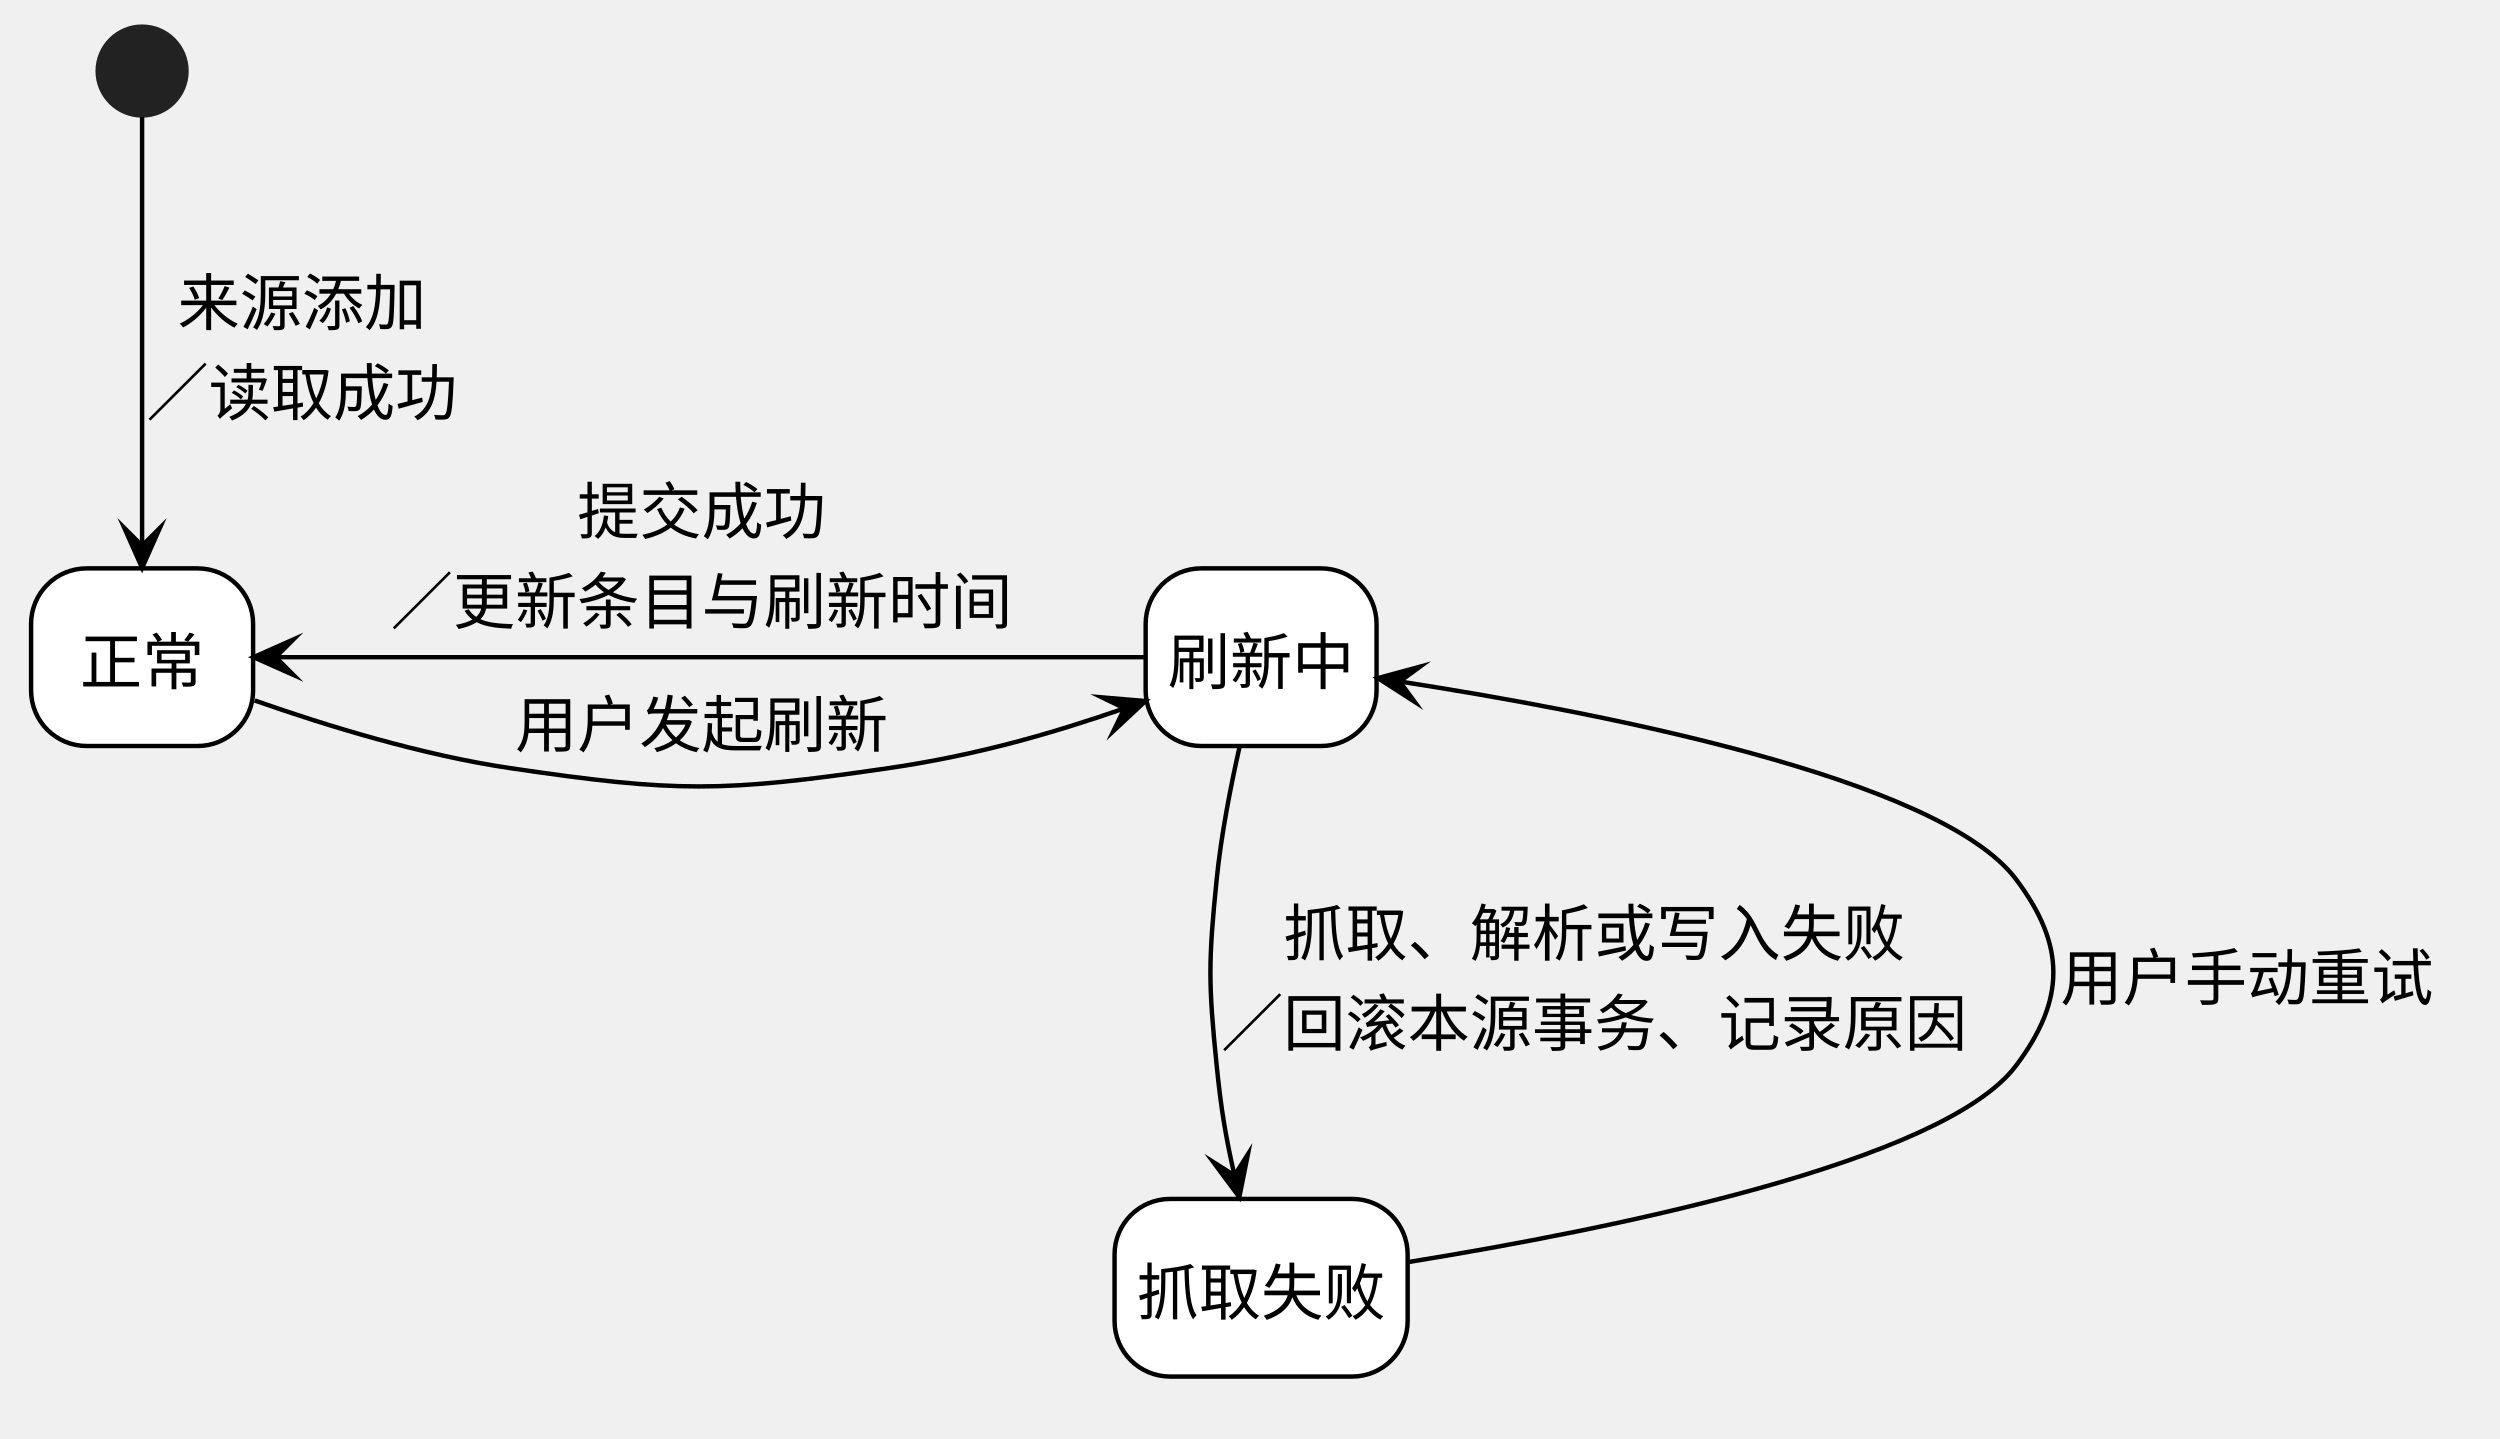
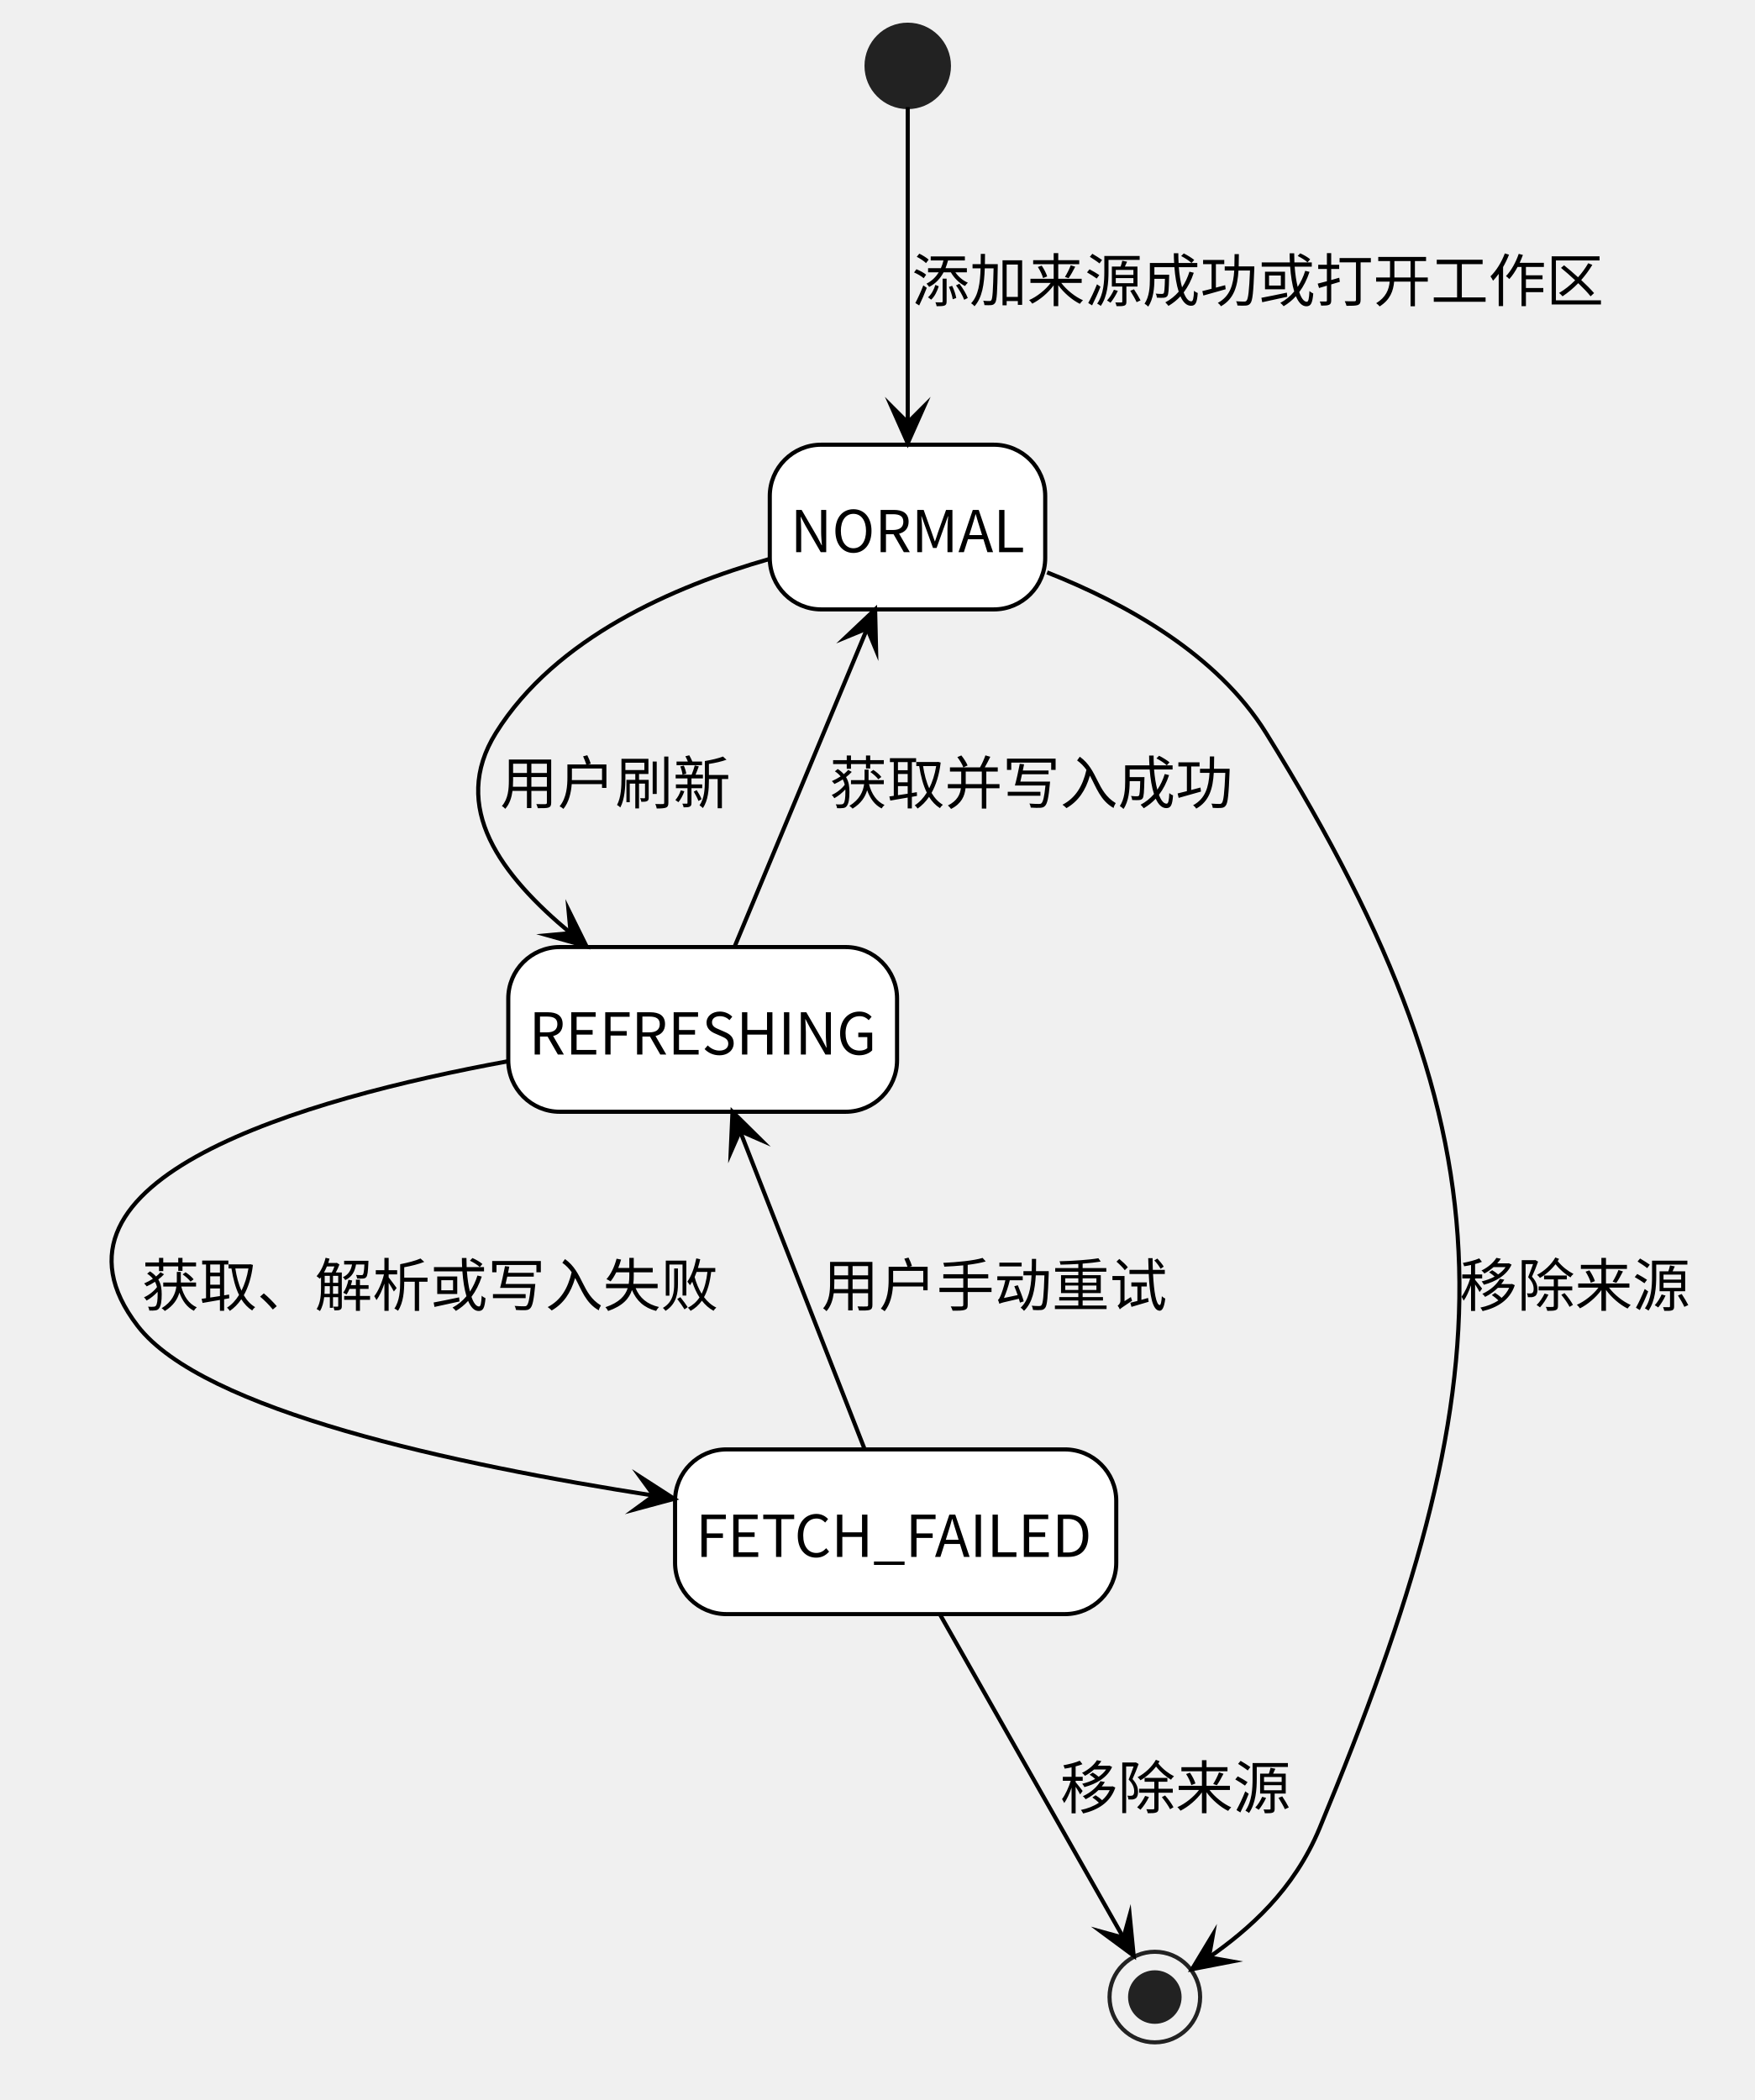
- <svg xmlns="http://www.w3.org/2000/svg" version="1.1" data-diagram-type="STATE" style="width:563px;height:324px;background:#FFFFFF;" width="563px" height="324px" viewBox="0 0 563 324" zoomAndPan="magnify" preserveAspectRatio="none" contentStyleType="text/css">
+ <svg xmlns="http://www.w3.org/2000/svg" version="1.1" data-diagram-type="STATE" style="width:426px;height:510px;background:#FFFFFF;" width="426px" height="510px" viewBox="0 0 426 510" zoomAndPan="magnify" preserveAspectRatio="none" contentStyleType="text/css">
  <defs />
  <g font-family="sans-serif" lengthAdjust="spacing">
-     <rect x="7" y="128" width="50" height="40" fill="#FFF" style="stroke:#000;stroke-width:1;" rx="12.5" ry="12.5" />
-     <text x="18" y="154.104" fill="#000" font-size="14" textLength="28" font-family="Noto Sans CJK SC">正常</text>
-     <rect x="258" y="128" width="52" height="40" fill="#FFF" style="stroke:#000;stroke-width:1;" rx="12.5" ry="12.5" />
-     <text x="263" y="154.104" fill="#000" font-size="14" textLength="42" font-family="Noto Sans CJK SC">刷新中</text>
-     <rect x="251" y="270" width="66" height="40" fill="#FFF" style="stroke:#000;stroke-width:1;" rx="12.5" ry="12.5" />
-     <text x="256" y="296.104" fill="#000" font-size="14" textLength="56" font-family="Noto Sans CJK SC">抓取失败</text>
-     <g class="start_entity" data-qualified-name=".start." id="ent0004" data-source-line="9">
-       <ellipse cx="32" cy="16" rx="10" ry="10" fill="#222" style="stroke:#222;stroke-width:1;" />
+     <g class="start_entity" data-qualified-name=".start." id="ent0001" data-source-line="3">
+       <ellipse cx="220.42" cy="16" rx="10" ry="10" fill="#222" style="stroke:#222;stroke-width:1;" />
    </g>
-     <g class="link" data-entity-1="ent0004" data-entity-2="ent0001" id="lnk5" data-source-line="9" data-link-type="dependency">
-       <path d="M32,26.35 C32,47.54 32,94.58 32,122.9" style="stroke:#000;stroke-width:1;" fill="none" id="*start*-to-Ready" />
-       <polygon points="32,127.9,36,118.9,32,122.9,28,118.9,32,127.9" fill="#000" style="stroke:#000;stroke-width:1;stroke-linejoin:miter;stroke-miterlimit:10;" />
-       <text x="40" y="73.24" fill="#000" font-size="14" textLength="56" font-family="Noto Sans CJK SC">来源添加</text>
-       <text x="33" y="93.512" fill="#000" font-size="14" textLength="70" font-family="Noto Sans CJK SC">／读取成功</text>
+     <rect x="186.92" y="108" width="66.882" height="40" fill="#FFF" style="stroke:#000;stroke-width:1;" rx="12.5" ry="12.5" />
+     <text x="191.92" y="134.104" fill="#000" font-size="14" textLength="56.882" font-family="Noto Sans CJK SC">NORMAL</text>
+     <rect x="123.42" y="230" width="94.406" height="40" fill="#FFF" style="stroke:#000;stroke-width:1;" rx="12.5" ry="12.5" />
+     <text x="128.42" y="256.104" fill="#000" font-size="14" textLength="84.406" font-family="Noto Sans CJK SC">REFRESHING</text>
+     <rect x="163.92" y="352" width="107.132" height="40" fill="#FFF" style="stroke:#000;stroke-width:1;" rx="12.5" ry="12.5" />
+     <text x="168.92" y="378.104" fill="#000" font-size="14" textLength="97.132" font-family="Noto Sans CJK SC">FETCH_FAILED</text>
+     <g class="end_entity" data-qualified-name=".end." id="ent0010" data-source-line="8">
+       <ellipse cx="280.42" cy="485" rx="11" ry="11" fill="none" style="stroke:#222;stroke-width:1;" />
+       <ellipse cx="280.42" cy="485" rx="6" ry="6" fill="#222" style="stroke:#222;stroke-width:1;" />
    </g>
-     <g class="link" data-entity-1="ent0001" data-entity-2="ent0002" id="lnk6" data-source-line="10" data-link-type="dependency">
-       <path d="M57.36,157.75 C73.57,163.45 95.2,170.08 115,173 C152.37,178.51 162.62,178.44 200,173 C219.87,170.11 236.865,165.186 253.235,159.516" style="stroke:#000;stroke-width:1;" fill="none" id="Ready-to-Refreshing" />
-       <polygon points="257.96,157.88,248.147,157.046,253.235,159.516,250.765,164.605,257.96,157.88" fill="#000" style="stroke:#000;stroke-width:1;stroke-linejoin:miter;stroke-miterlimit:10;" />
-       <text x="116" y="168.24" fill="#000" font-size="14" textLength="84" font-family="Noto Sans CJK SC">用户发起刷新</text>
+     <g class="link" data-entity-1="ent0001" data-entity-2="ent0002" id="lnk3" data-source-line="3" data-link-type="dependency">
+       <path d="M220.42,26 C220.42,43.76 220.42,78.64 220.42,102.63" style="stroke:#000;stroke-width:1;" fill="none" id="*start*-to-NORMAL" />
+       <polygon points="220.42,107.63,224.42,98.63,220.42,102.63,216.42,98.63,220.42,107.63" fill="#000" style="stroke:#000;stroke-width:1;stroke-linejoin:miter;stroke-miterlimit:10;" />
+       <text x="221.42" y="73.24" fill="#000" font-size="14" textLength="167.999" font-family="Noto Sans CJK SC">添加来源成功或打开工作区</text>
    </g>
-     <g class="link" data-entity-1="ent0002" data-entity-2="ent0001" id="lnk7" data-source-line="11" data-link-type="dependency">
-       <path d="M257.89,148 C209.17,148 110.01,148 62.08,148" style="stroke:#000;stroke-width:1;" fill="none" id="Refreshing-to-Ready" />
-       <polygon points="57.08,148,66.08,152,62.08,148,66.08,144,57.08,148" fill="#000" style="stroke:#000;stroke-width:1;stroke-linejoin:miter;stroke-miterlimit:10;" />
-       <text x="130" y="120.24" fill="#000" font-size="14" textLength="56" font-family="Noto Sans CJK SC">提交成功</text>
-       <text x="88" y="140.512" fill="#000" font-size="14" textLength="139.999" font-family="Noto Sans CJK SC">／更新条目与刷新时间</text>
+     <g class="link" data-entity-1="ent0002" data-entity-2="ent0004" id="lnk5" data-source-line="4" data-link-type="dependency">
+       <path d="M186.75,135.78 C163.72,142.35 134.85,154.87 120.42,178 C109.17,196.04 121.635,212.544 138.565,226.614" style="stroke:#000;stroke-width:1;" fill="none" id="NORMAL-to-REFRESHING" />
+       <polygon points="142.41,229.81,138.045,220.981,138.565,226.614,132.932,227.134,142.41,229.81" fill="#000" style="stroke:#000;stroke-width:1;stroke-linejoin:miter;stroke-miterlimit:10;" />
+       <text x="121.42" y="195.24" fill="#000" font-size="14" textLength="56" font-family="Noto Sans CJK SC">用户刷新</text>
    </g>
-     <g class="link" data-entity-1="ent0002" data-entity-2="ent0003" id="lnk8" data-source-line="12" data-link-type="dependency">
-       <path d="M279.1,168.41 C277.09,177.36 274.99,188.15 274,198 C272.12,216.57 272.12,221.43 274,240 C274.99,249.85 275.994,255.762 278.004,264.712" style="stroke:#000;stroke-width:1;" fill="none" id="Refreshing-to-Failed" />
-       <polygon points="279.1,269.59,281.031,259.932,278.004,264.712,273.225,261.685,279.1,269.59" fill="#000" style="stroke:#000;stroke-width:1;stroke-linejoin:miter;stroke-miterlimit:10;" />
-       <text x="289" y="215.24" fill="#000" font-size="14" textLength="139.999" font-family="Noto Sans CJK SC">抓取、解析或写入失败</text>
-       <text x="275" y="235.512" fill="#000" font-size="14" textLength="167.999" font-family="Noto Sans CJK SC">／回滚本源事务、记录原因</text>
+     <g class="link" data-entity-1="ent0004" data-entity-2="ent0002" id="lnk6" data-source-line="5" data-link-type="dependency">
+       <path d="M178.47,229.68 C187.84,207.21 201.267,174.965 210.577,152.625" style="stroke:#000;stroke-width:1;" fill="none" id="REFRESHING-to-NORMAL" />
+       <polygon points="212.5,148.01,205.346,154.779,210.577,152.625,212.73,157.856,212.5,148.01" fill="#000" style="stroke:#000;stroke-width:1;stroke-linejoin:miter;stroke-miterlimit:10;" />
+       <text x="201.42" y="195.24" fill="#000" font-size="14" textLength="98" font-family="Noto Sans CJK SC">获取并写入成功</text>
    </g>
-     <g class="link" data-entity-1="ent0003" data-entity-2="ent0002" id="lnk9" data-source-line="13" data-link-type="dependency">
-       <path d="M317.15,284.21 C361.8,277 437.56,261.84 454,240 C465.22,225.08 465.22,212.92 454,198 C436.69,174.99 358.481,160.164 315.221,153.474" style="stroke:#000;stroke-width:1;" fill="none" id="Failed-to-Refreshing" />
-       <polygon points="310.28,152.71,318.563,158.038,315.221,153.474,319.786,150.132,310.28,152.71" fill="#000" style="stroke:#000;stroke-width:1;stroke-linejoin:miter;stroke-miterlimit:10;" />
-       <text x="464" y="225.24" fill="#000" font-size="14" textLength="84" font-family="Noto Sans CJK SC">用户手动重试</text>
+     <g class="link" data-entity-1="ent0004" data-entity-2="ent0007" id="lnk8" data-source-line="6" data-link-type="dependency">
+       <path d="M123.26,257.75 C73.57,266.89 6,286.32 33.42,322 C49.29,342.64 110.34,355.659 158.77,363.219" style="stroke:#000;stroke-width:1;" fill="none" id="REFRESHING-to-FETCH_FAILED" />
+       <polygon points="163.71,363.99,155.435,358.65,158.77,363.219,154.201,366.554,163.71,363.99" fill="#000" style="stroke:#000;stroke-width:1;stroke-linejoin:miter;stroke-miterlimit:10;" />
+       <text x="34.42" y="317.24" fill="#000" font-size="14" textLength="139.999" font-family="Noto Sans CJK SC">获取、解析或写入失败</text>
+     </g>
+     <g class="link" data-entity-1="ent0007" data-entity-2="ent0004" id="lnk9" data-source-line="7" data-link-type="dependency">
+       <path d="M209.85,351.68 C201.05,329.21 188.443,297.006 179.693,274.666" style="stroke:#000;stroke-width:1;" fill="none" id="FETCH_FAILED-to-REFRESHING" />
+       <polygon points="177.87,270.01,177.428,279.849,179.693,274.666,184.877,276.931,177.87,270.01" fill="#000" style="stroke:#000;stroke-width:1;stroke-linejoin:miter;stroke-miterlimit:10;" />
+       <text x="199.42" y="317.24" fill="#000" font-size="14" textLength="84" font-family="Noto Sans CJK SC">用户手动重试</text>
+     </g>
+     <g class="link" data-entity-1="ent0002" data-entity-2="ent0010" id="lnk11" data-source-line="8" data-link-type="dependency">
+       <path d="M254.26,139.01 C273.29,146.52 295.54,158.85 307.42,178 C369.85,278.56 365.72,334.65 320.42,444 C314.18,459.06 303.319,468.546 293.559,475.366" style="stroke:#000;stroke-width:1;" fill="none" id="NORMAL-to-*end*" />
+       <polygon points="289.46,478.23,299.128,476.354,293.559,475.366,294.546,469.796,289.46,478.23" fill="#000" style="stroke:#000;stroke-width:1;stroke-linejoin:miter;stroke-miterlimit:10;" />
+       <text x="354.42" y="317.24" fill="#000" font-size="14" textLength="56" font-family="Noto Sans CJK SC">移除来源</text>
+     </g>
+     <g class="link" data-entity-1="ent0007" data-entity-2="ent0010" id="lnk12" data-source-line="9" data-link-type="dependency">
+       <path d="M228.25,392.08 C241.97,416.26 262.593,452.581 272.813,470.601" style="stroke:#000;stroke-width:1;" fill="none" id="FETCH_FAILED-to-*end*" />
+       <polygon points="275.28,474.95,274.319,465.148,272.813,470.601,267.361,469.095,275.28,474.95" fill="#000" style="stroke:#000;stroke-width:1;stroke-linejoin:miter;stroke-miterlimit:10;" />
+       <text x="257.42" y="439.24" fill="#000" font-size="14" textLength="56" font-family="Noto Sans CJK SC">移除来源</text>
    </g>
  </g>
</svg>
